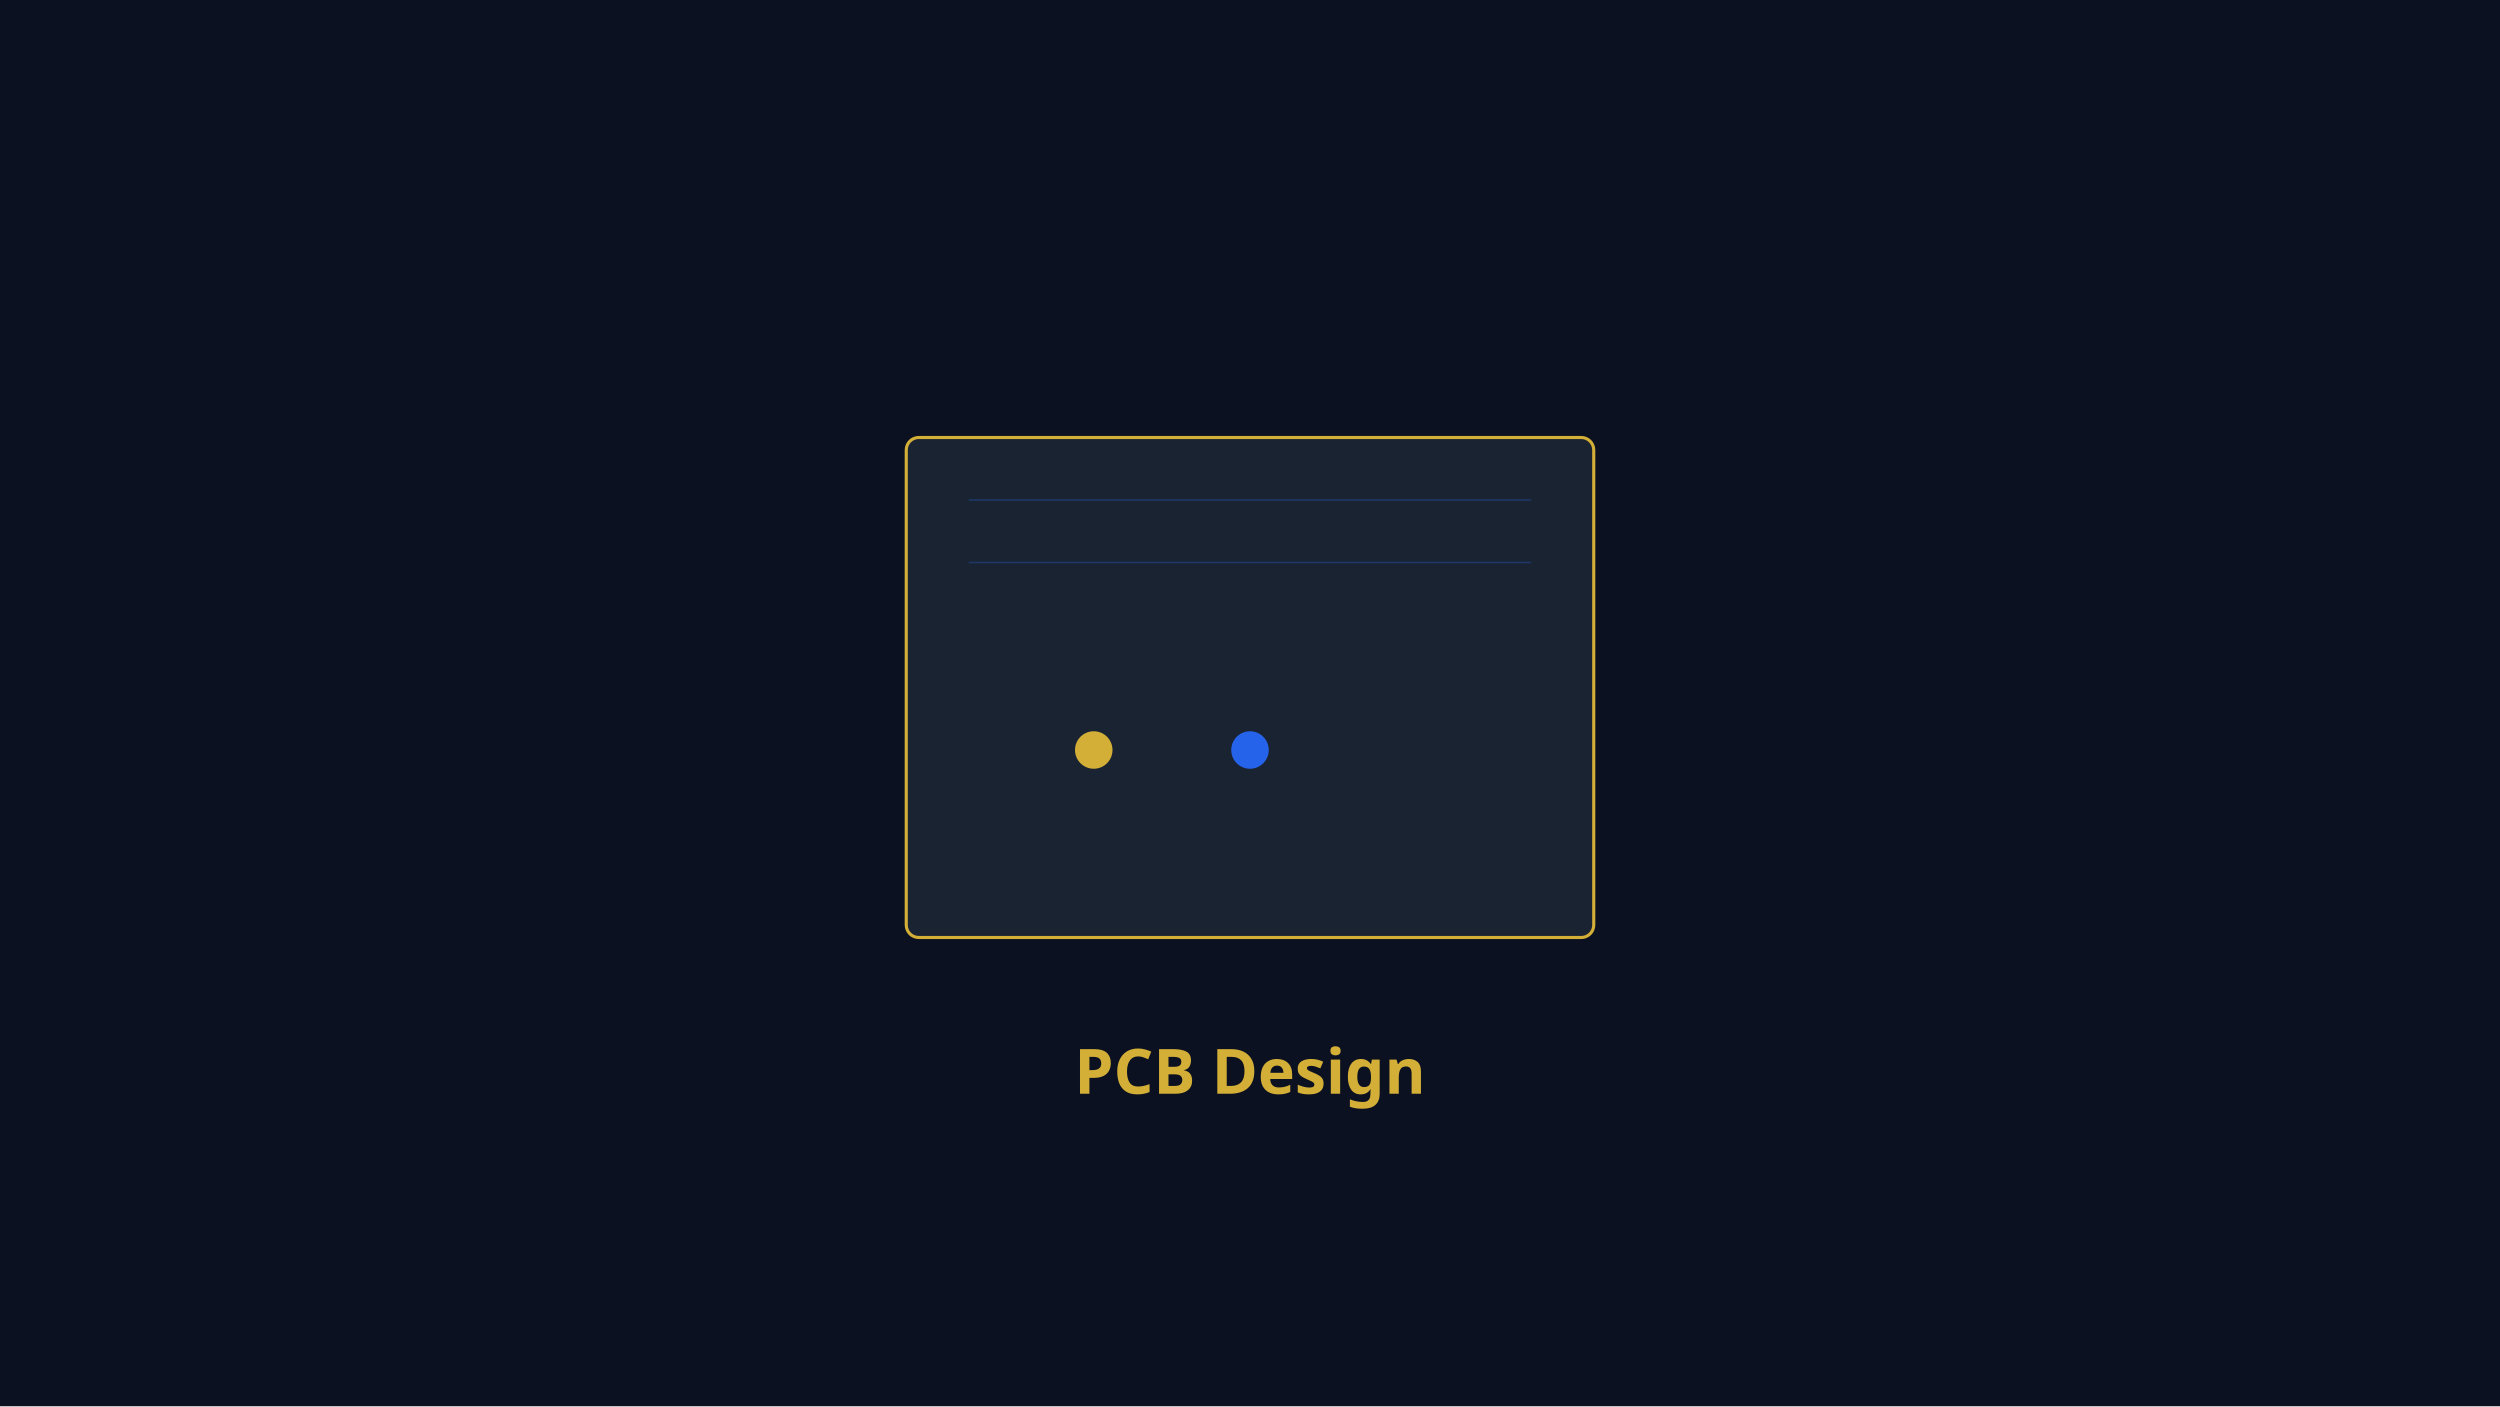
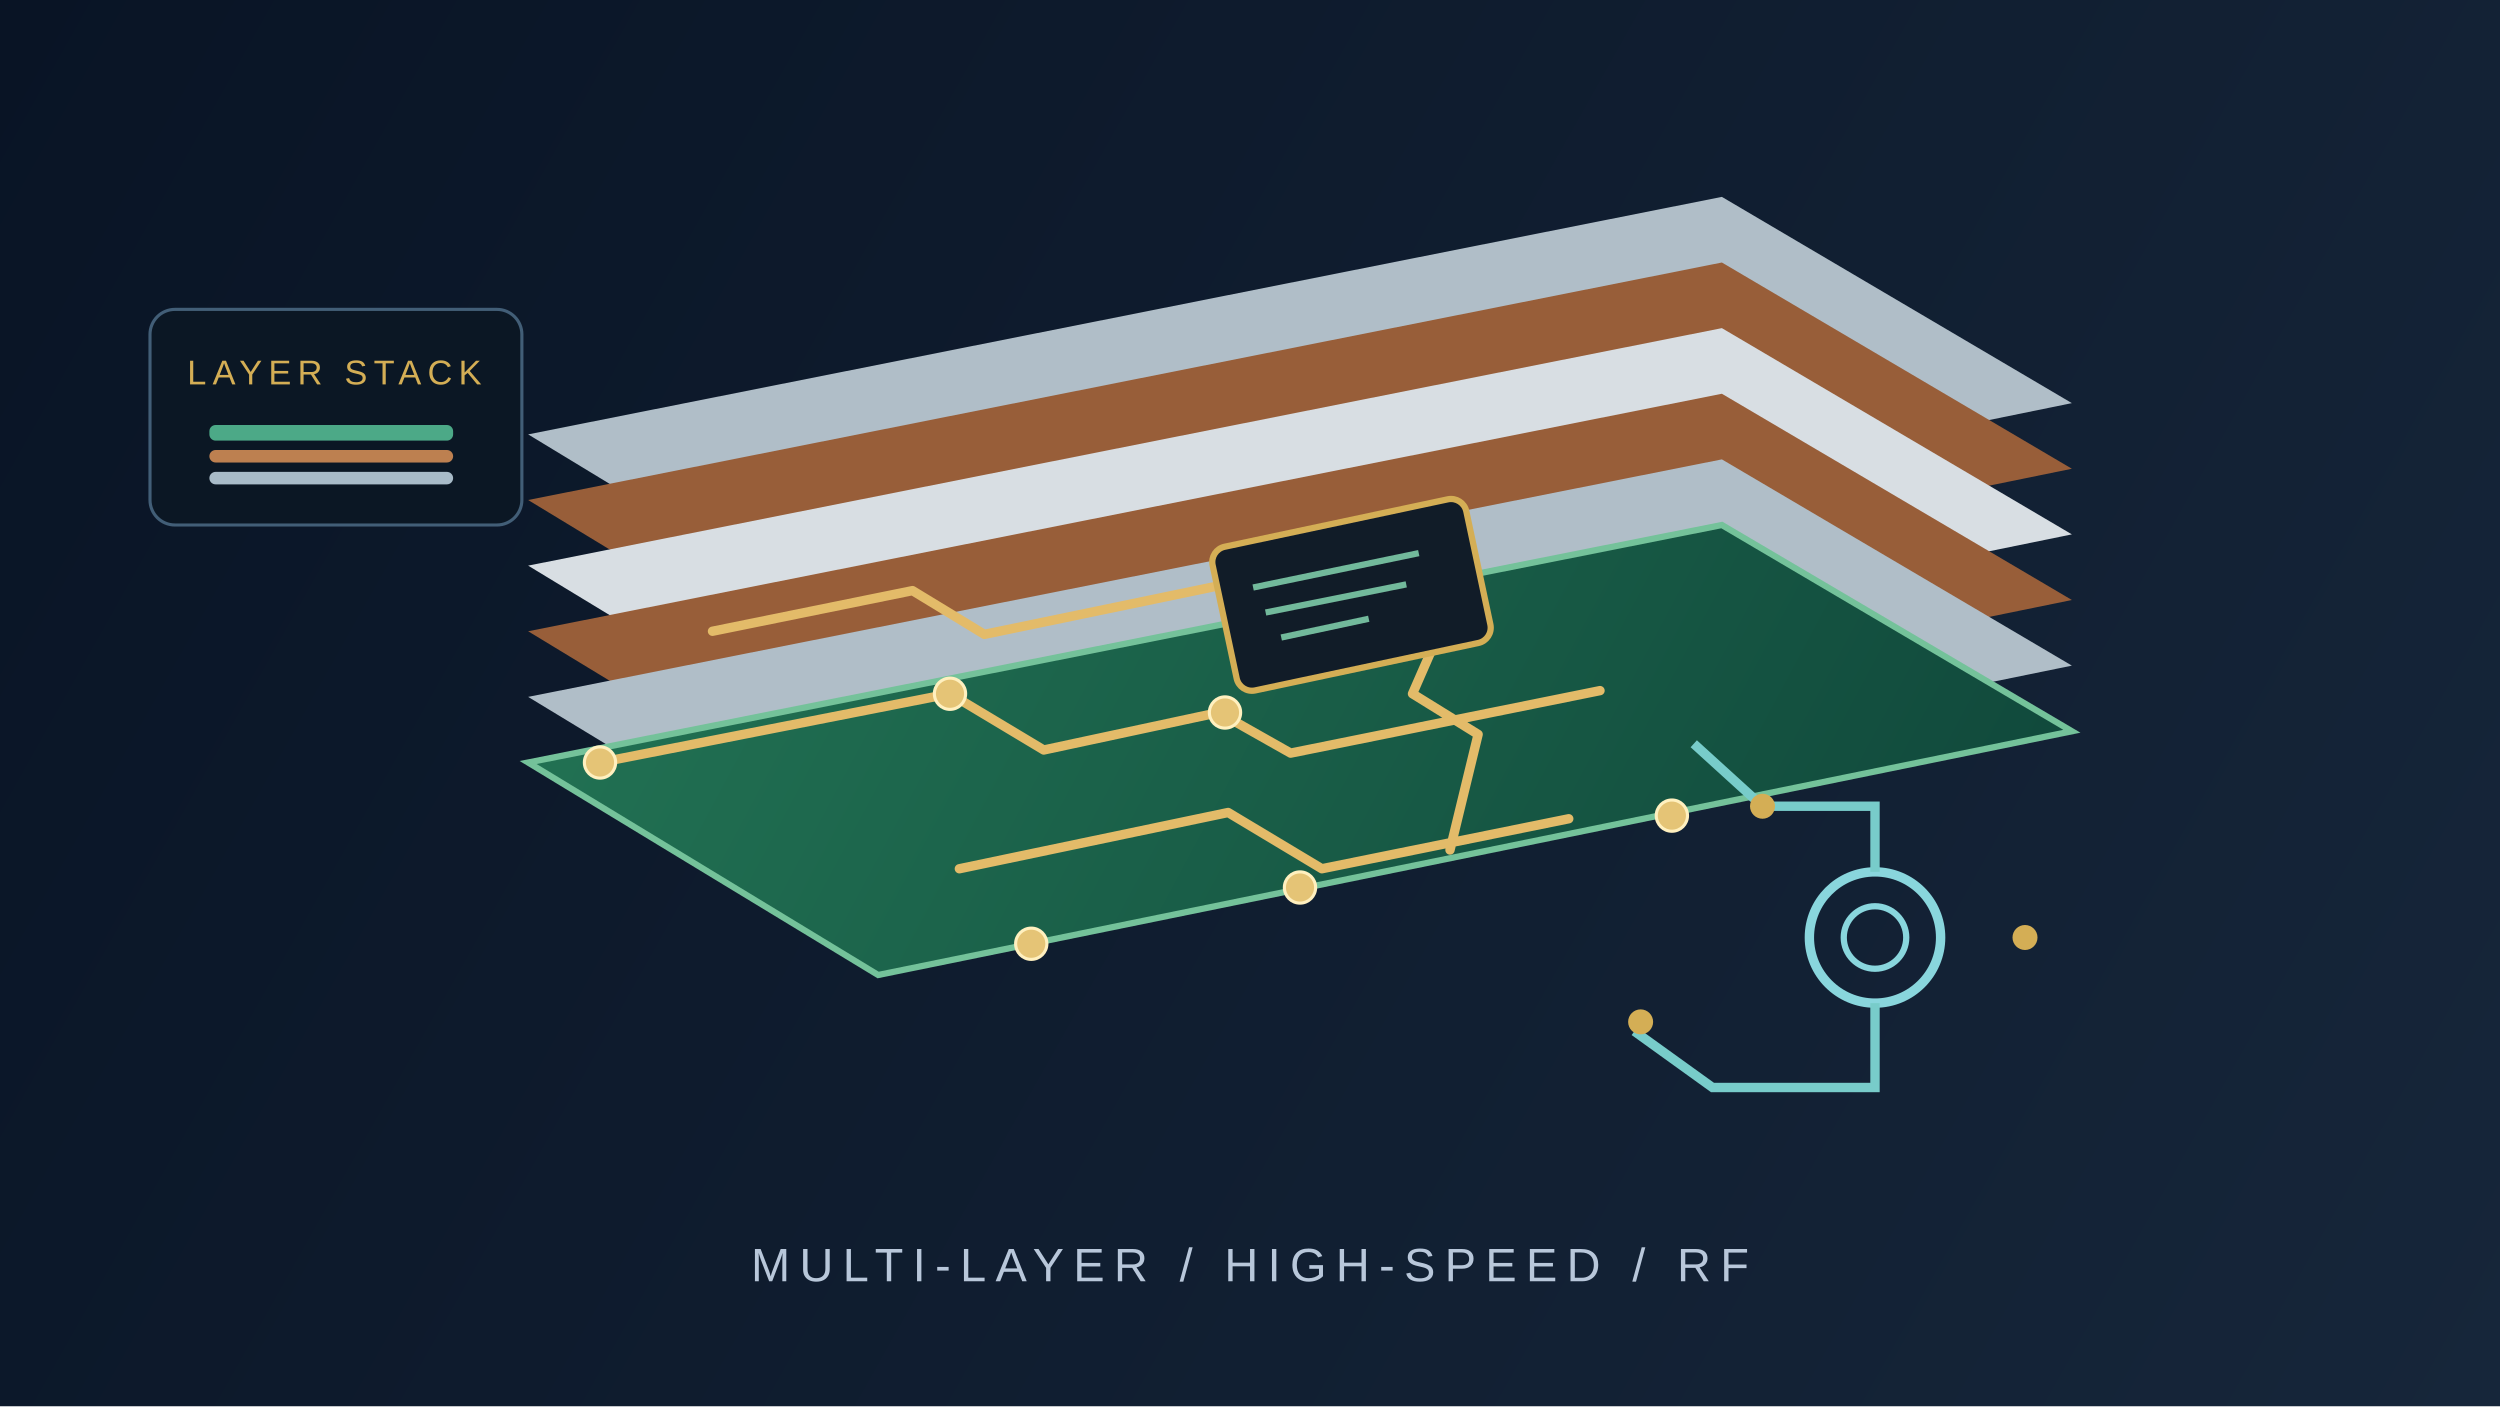
- <svg xmlns="http://www.w3.org/2000/svg" width="800" height="450" viewBox="0 0 800 450">
-   <rect width="800" height="450" fill="#0B1120" />
-   <rect x="290" y="140" width="220" height="160" rx="4" fill="#1a2332" stroke="#D4AF37" stroke-width="1" />
-   <line x1="310" y1="160" x2="490" y2="160" stroke="#2563EB" stroke-width="0.5" opacity="0.3" />
-   <line x1="310" y1="180" x2="490" y2="180" stroke="#2563EB" stroke-width="0.5" opacity="0.3" />
-   <circle cx="350" cy="240" r="6" fill="#D4AF37" />
-   <circle cx="400" cy="240" r="6" fill="#2563EB" />
-   <text x="400" y="350" text-anchor="middle" fill="#D4AF37" font-family="sans-serif" font-size="20" font-weight="bold">PCB Design</text>
+ <svg xmlns="http://www.w3.org/2000/svg" width="800" height="450" viewBox="0 0 800 450" fill="none">
+   <defs>
+     <linearGradient id="bg" x1="0" y1="0" x2="800" y2="450" gradientUnits="userSpaceOnUse">
+       <stop stop-color="#091425" />
+       <stop offset="1" stop-color="#16263A" />
+     </linearGradient>
+     <linearGradient id="board" x1="188" y1="112" x2="622" y2="344" gradientUnits="userSpaceOnUse">
+       <stop stop-color="#237555" />
+       <stop offset="1" stop-color="#10483B" />
+     </linearGradient>
+   </defs>
+   <rect width="800" height="450" fill="url(#bg)" />
+   <path d="m169 139 382-76 112 66-382 78-112-68Z" fill="#B0BEC8" />
+   <path d="m169 160 382-76 112 66-382 78-112-68Z" fill="#985E39" />
+   <path d="m169 181 382-76 112 66-382 78-112-68Z" fill="#D8DEE3" />
+   <path d="m169 202 382-76 112 66-382 78-112-68Z" fill="#985E39" />
+   <path d="m169 223 382-76 112 66-382 78-112-68Z" fill="#B0BEC8" />
+   <path d="m169 244 382-76 112 66-382 78-112-68Z" fill="url(#board)" stroke="#74C29A" stroke-width="2" />
+   <path d="m192 244 112-22 30 18 56-12 23 13 99-20m-284-19 64-13 23 14 82-17m-90 92 86-18 30 18 79-16m-36-72-14 32 21 13-9 37" stroke="#E3BB69" stroke-width="3" stroke-linecap="round" stroke-linejoin="round" />
+   <g fill="#E5C476" stroke="#FFF0BF">
+     <circle cx="192" cy="244" r="5" />
+     <circle cx="304" cy="222" r="5" />
+     <circle cx="392" cy="228" r="5" />
+     <circle cx="330" cy="302" r="5" />
+     <circle cx="416" cy="284" r="5" />
+     <circle cx="535" cy="261" r="5" />
+   </g>
+   <rect x="387" y="176" width="83" height="47" rx="5" transform="rotate(-12 387 176)" fill="#111C28" stroke="#D4AE55" stroke-width="2" />
+   <path d="m401 188 53-11m-49 19 45-9m-40 17 28-6" stroke="#72B99B" stroke-width="2" />
+   <circle cx="600" cy="300" r="21" stroke="#89D6DD" stroke-width="3" />
+   <circle cx="600" cy="300" r="10" stroke="#89D6DD" stroke-width="2" />
+   <path d="M600 279v-21h-36l-22-20m58 83v27h-52l-25-18" stroke="#78CCCA" stroke-width="3" />
+   <g fill="#D4AE55">
+     <circle cx="564" cy="258" r="4" />
+     <circle cx="525" cy="327" r="4" />
+     <circle cx="648" cy="300" r="4" />
+   </g>
+   <rect x="48" y="99" width="119" height="69" rx="8" fill="#0B1724" stroke="#425E77" />
+   <text x="107" y="123" text-anchor="middle" fill="#D4AE55" font-family="Arial, sans-serif" font-size="11" letter-spacing="2">LAYER STACK</text>
+   <g>
+     <rect x="67" y="136" width="78" height="5" rx="2" fill="#4CA987" />
+     <rect x="67" y="144" width="78" height="4" rx="2" fill="#BD8050" />
+     <rect x="67" y="151" width="78" height="4" rx="2" fill="#A8BBC8" />
+   </g>
+   <text x="400" y="410" text-anchor="middle" fill="#B8C7DA" font-family="Arial, sans-serif" font-size="15" letter-spacing="3">MULTI-LAYER  /  HIGH-SPEED  /  RF</text>
</svg>
